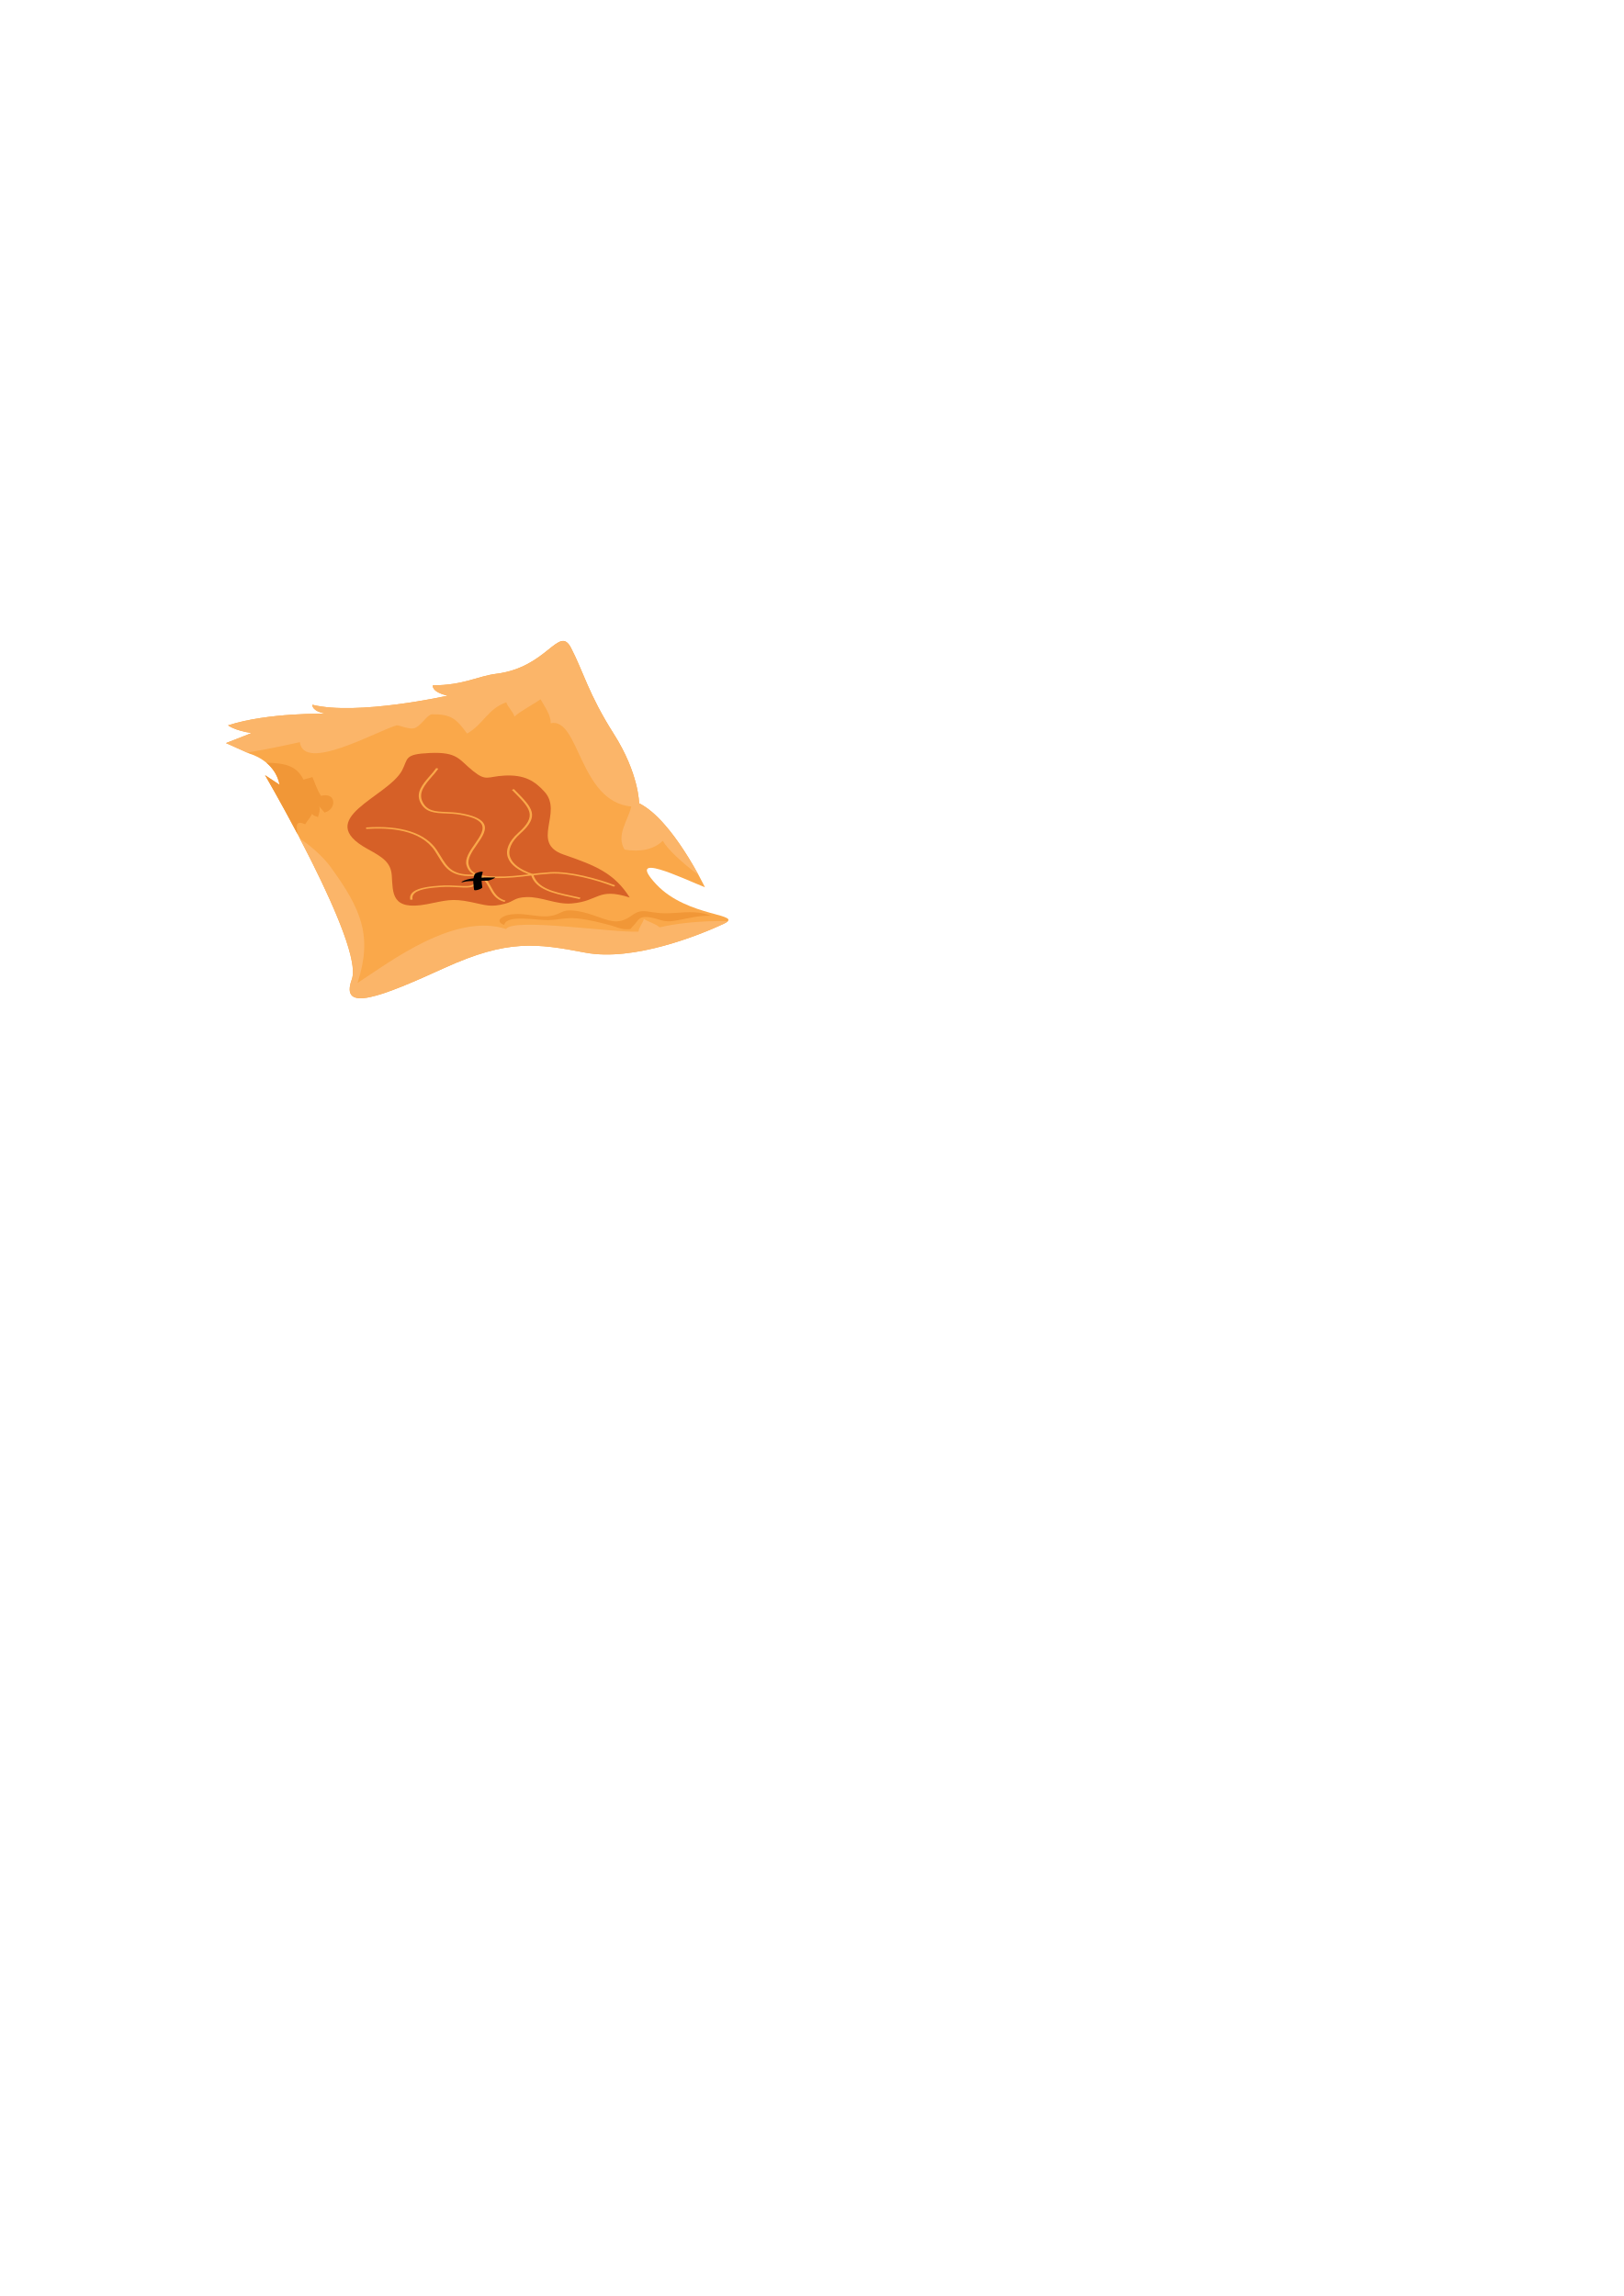
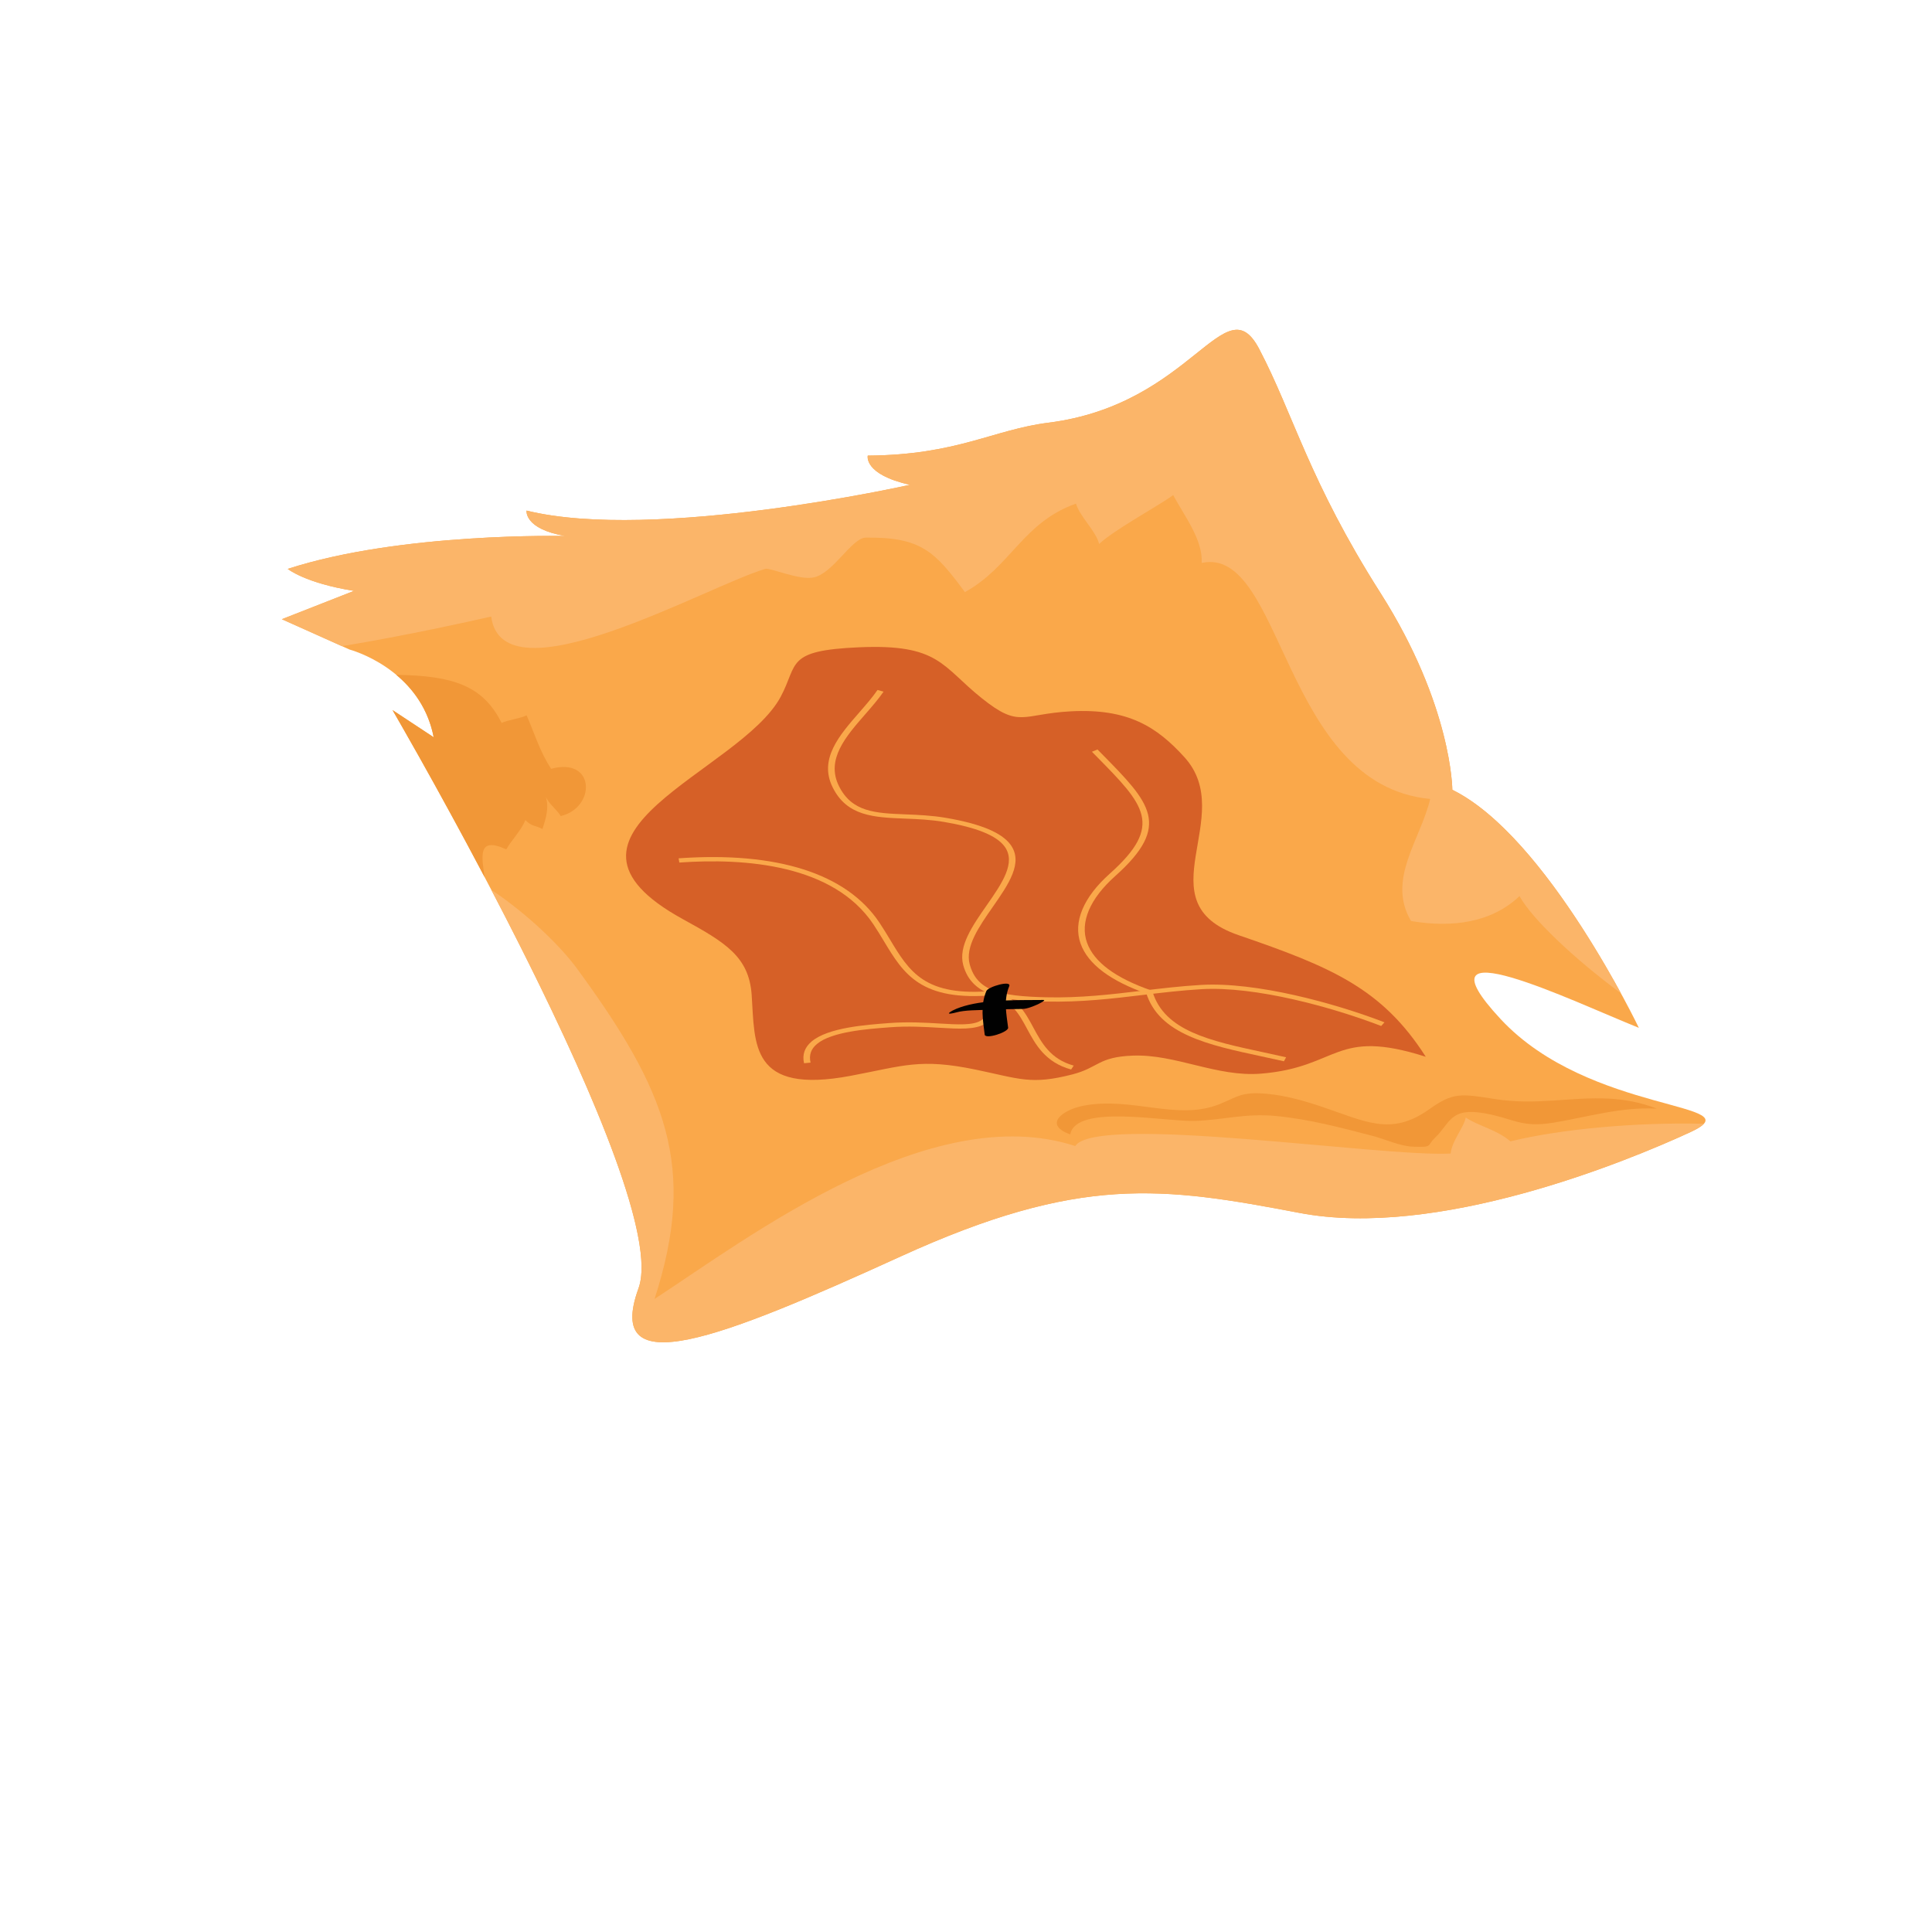
- <svg xmlns="http://www.w3.org/2000/svg" version="1.1" x="0px" y="0px" width="595.28px" height="841.89px" viewBox="0 0 595.28 841.89" enable-background="new 0 0 595.28 841.89" xml:space="preserve">
-   <g id="Capa_2" display="none">
-     <path display="inline" fill-rule="evenodd" clip-rule="evenodd" fill="#80A5C6" d="M278.466,381.265   c0,12.371-10.477,22.399-23.401,22.399H84.845c-12.924,0-23.401-10.028-23.401-22.399V220.289   c0-12.371,10.477-22.399,23.401-22.399h170.219c12.924,0,23.401,10.028,23.401,22.399V381.265z" />
-     <path display="inline" fill-rule="evenodd" clip-rule="evenodd" fill="#CEE8EF" d="M269.141,374.417   c0,11.318-9.577,20.493-21.391,20.493H92.159c-11.814,0-21.391-9.175-21.391-20.493v-147.28c0-11.318,9.577-20.493,21.391-20.493   H247.75c11.814,0,21.391,9.175,21.391,20.493V374.417z" />
+ <svg xmlns="http://www.w3.org/2000/svg" version="1.1" x="0px" y="0px" width="250" height="250" viewBox="0 0 250 250" enable-background="new 0 0 595.28 841.89" xml:space="preserve" id="svg2">
+   <defs id="defs62" />
+   <g id="Capa_2" display="none" style="display:none" transform="translate(0,-591.89)">
+     <path display="inline" d="m 278.466,381.265 c 0,12.371 -10.477,22.399 -23.401,22.399 l -170.22,0 c -12.924,0 -23.401,-10.028 -23.401,-22.399 l 0,-160.976 c 0,-12.371 10.477,-22.399 23.401,-22.399 l 170.219,0 c 12.924,0 23.401,10.028 23.401,22.399 l 0,160.976 z" id="path5" style="clip-rule:evenodd;display:inline;fill:#80a5c6;fill-rule:evenodd" />
+     <path display="inline" d="m 269.141,374.417 c 0,11.318 -9.577,20.493 -21.391,20.493 l -155.591,0 c -11.814,0 -21.391,-9.175 -21.391,-20.493 l 0,-147.28 c 0,-11.318 9.577,-20.493 21.391,-20.493 l 155.591,0 c 11.814,0 21.391,9.175 21.391,20.493 l 0,147.28 z" id="path7" style="clip-rule:evenodd;display:inline;fill:#cee8ef;fill-rule:evenodd" />
  </g>
-   <g id="Capa_1">
-     <g>
-       <path fill="#FAA84A" d="M91.607,276.401c0,0,9.158,2.405,10.888,11.35l-5.328-3.517c0,0,36.37,62.337,31.83,74.824    c-4.539,12.486,10.764,6.433,33.945-4.136c23.18-10.568,33.799-9.012,51.595-5.621c17.796,3.391,42.136-6.552,50.607-10.47    c8.471-3.918-13.056-2.212-24.593-14.618c-11.537-12.405,9.348-2.291,17.891,1.138c0,0-11.864-24.779-24.136-30.804    c0,0-0.022-10.876-9.291-25.459c-9.27-14.581-11.251-23.097-15.695-31.572c-4.444-8.474-8.588,7.176-27.293,9.532    c-7.134,0.898-11.774,4.168-23.364,4.257c0,0-0.582,2.429,5.458,3.777c0,0-33.066,7.418-49.61,3.335c0,0-0.353,2.382,5.022,3.291    c0,0-21.293-0.502-35.927,4.257c0,0,2.263,1.842,8.579,2.844l-9.339,3.665L91.607,276.401z" />
-       <path fill="#FBB569" d="M225.015,269.089c-9.27-14.581-11.251-23.097-15.695-31.572c-4.444-8.474-8.588,7.176-27.293,9.532    c-7.134,0.898-11.774,4.168-23.364,4.257c0,0-0.582,2.429,5.458,3.777c0,0-33.066,7.418-49.61,3.335c0,0-0.353,2.382,5.022,3.291    c0,0-21.293-0.502-35.927,4.257c0,0,2.263,1.842,8.579,2.844l-9.339,3.665l7.78,3.488c8.478-1.399,16.448-3.191,19.311-3.832    c1.466,11.169,28.046-3.999,35.484-6.174c0.6-0.175,4.4,1.517,6.263,1.106c2.542-0.559,4.92-5.125,6.729-5.147    c7.229-0.089,8.979,1.868,12.822,7.052c5.946-3.279,7.492-9.024,14.37-11.449c0.498,1.681,2.575,3.528,2.999,5.217    c2.022-1.887,7.543-4.837,9.578-6.319c1.468,2.721,3.861,5.8,3.692,8.772c10.566-2.257,10.412,28.746,29.57,30.543    c-1.275,5.317-5.647,10.43-2.482,15.795c5.452,0.932,10.512,0.146,14.036-3.224c1.572,2.873,6.962,8.022,13.125,12.578    c-4.046-7.425-12.821-21.915-21.816-26.332C234.306,294.548,234.284,283.672,225.015,269.089z" />
-       <path fill="#FBB569" d="M128.998,359.058c-4.539,12.486,10.764,6.433,33.945-4.136c23.18-10.568,33.799-9.012,51.595-5.621    c17.796,3.391,42.136-6.552,50.607-10.47c0.89-0.412,1.432-0.759,1.706-1.068c-8.955-0.212-18.631,0.713-25.022,2.276    c-1.838-1.56-4.191-1.993-5.793-3.083c-0.207,1.262-1.793,2.992-1.944,4.661c-8.983,0.479-45.841-5.182-48.582-0.971    c-18.695-6.088-42.169,11.763-54.441,19.792c5.584-17.171,1.461-27.03-10.012-42.731c-2.025-2.771-6.126-6.864-11.115-10.23    C119.925,326.568,131.697,351.631,128.998,359.058z" />
-       <path fill="#F19737" d="M111.885,302.256c0.71-1.241,1.98-2.493,2.467-3.796c0.865,0.876,1.206,0.636,2.215,1.16    c0.468-1.427,0.88-2.772,0.424-4.21c0.327,0.89,1.431,1.68,1.947,2.537c4.544-1.086,4.512-7.661-1.246-6.117    c-1.461-2.213-2.17-4.628-3.175-6.921c-0.752,0.402-2.442,0.604-3.236,0.984c-2.416-4.839-6.275-6.107-13.626-6.221    c2.104,1.755,4.119,4.345,4.84,8.077l-5.328-3.517c0,0,5.471,9.378,11.904,21.586    C108.726,303.183,108.121,300.533,111.885,302.256z" />
-       <path fill="#F19737" d="M254.583,334.511c1.993,0.109,4.033,0.46,6.191,1.294c-4.671-0.247-8.897,1.078-13.407,1.82    c-4.178,0.688-5.141-0.55-8.843-1.209c-4.543-0.808-4.45,1.242-6.468,3.169c-1.114,1.063-0.198,1.226-2.827,1.144    c-1.686-0.052-3.685-0.994-5.229-1.395c-4.082-1.059-8.227-2.176-12.612-2.584c-3.85-0.358-6.635,0.5-10.315,0.642    c-3.861,0.147-15.459-2.24-16.211,1.749c-3.558-1.289-0.945-3.182,1.625-3.695c6.283-1.256,12.203,1.981,17.665-0.211    c2.393-0.96,2.846-1.657,6.21-1.344c2.372,0.221,4.771,0.905,6.884,1.611c5.777,1.929,9.08,3.935,14.063,0.39    c3.09-2.199,4.052-2.035,8.523-1.324C245.16,335.415,249.734,334.247,254.583,334.511z" />
-       <path fill="#D66027" d="M147.409,282.487c-5.267,9.864-33.002,17.642-12.671,28.8c5.515,3.027,8.561,4.861,8.903,9.807    c0.436,6.35-0.242,12.931,12.833,10.461c6.873-1.298,8.952-2.292,16.175-0.793c5.663,1.174,7.139,1.997,12.501,0.613    c3.412-0.88,3.293-2.262,7.824-2.43c5.548-0.206,10.859,2.8,16.584,2.333c10.165-0.83,9.457-5.961,21.31-2.185    c-5.655-8.861-12.283-11.638-24.218-15.733c-12.42-4.263-0.061-15.357-7.006-23.025c-3.59-3.963-7.332-6.337-14.725-5.94    c-6.338,0.34-6.57,2.246-11.492-1.689c-5.201-4.156-5.507-7.049-15.867-6.599C147.984,276.522,149.684,278.225,147.409,282.487z" />
-       <g>
-         <g>
-           <path fill="#FAA84A" d="M225.097,325.112c-6.376-2.453-16.292-5.173-23.252-4.763c-2.608,0.153-5.14,0.456-7.591,0.749      c-3.946,0.473-8.029,0.961-12.585,0.85c-5.167-0.126-9.536-0.569-10.655-4.73c-0.652-2.423,1.218-5.108,3.026-7.703      c1.988-2.854,3.865-5.55,2.32-7.638c-1.047-1.415-3.605-2.451-7.82-3.169c-1.749-0.298-3.422-0.366-5.041-0.43      c-4.049-0.162-7.546-0.303-9.396-4.084c-1.782-3.644,0.886-6.701,3.466-9.659c0.831-0.952,1.69-1.936,2.358-2.906l0.779,0.223      c-0.685,0.993-1.554,1.989-2.395,2.953c-2.49,2.854-5.066,5.806-3.396,9.222c1.672,3.422,4.745,3.545,8.636,3.701      c1.582,0.063,3.376,0.135,5.205,0.447c4.473,0.761,7.211,1.895,8.372,3.464c1.715,2.318-0.241,5.127-2.312,8.099      c-1.756,2.52-3.571,5.127-2.963,7.384c0.929,3.452,3.915,4.129,9.847,4.275c4.461,0.108,8.496-0.374,12.398-0.841      c2.468-0.295,5.021-0.601,7.668-0.757c7.164-0.421,17.28,2.345,23.765,4.839L225.097,325.112z" />
+   <g id="Capa_1" transform="translate(-46.3753,-192.349)">
+     <g id="g10">
+       <path d="m 91.607,276.401 c 0,0 9.158,2.405 10.888,11.35 l -5.328,-3.517 c 0,0 36.37,62.337 31.83,74.824 -4.539,12.486 10.764,6.433 33.945,-4.136 23.18,-10.568 33.799,-9.012 51.595,-5.621 17.796,3.391 42.136,-6.552 50.607,-10.47 8.471,-3.918 -13.056,-2.212 -24.593,-14.618 -11.537,-12.405 9.348,-2.291 17.891,1.138 0,0 -11.864,-24.779 -24.136,-30.804 0,0 -0.022,-10.876 -9.291,-25.459 -9.27,-14.581 -11.251,-23.097 -15.695,-31.572 -4.444,-8.474 -8.588,7.176 -27.293,9.532 -7.134,0.898 -11.774,4.168 -23.364,4.257 0,0 -0.582,2.429 5.458,3.777 0,0 -33.066,7.418 -49.61,3.335 0,0 -0.353,2.382 5.022,3.291 0,0 -21.293,-0.502 -35.927,4.257 0,0 2.263,1.842 8.579,2.844 l -9.339,3.665 8.761,3.927 z" id="path12" style="fill:#faa84a" />
+       <path d="m 225.015,269.089 c -9.27,-14.581 -11.251,-23.097 -15.695,-31.572 -4.444,-8.474 -8.588,7.176 -27.293,9.532 -7.134,0.898 -11.774,4.168 -23.364,4.257 0,0 -0.582,2.429 5.458,3.777 0,0 -33.066,7.418 -49.61,3.335 0,0 -0.353,2.382 5.022,3.291 0,0 -21.293,-0.502 -35.927,4.257 0,0 2.263,1.842 8.579,2.844 l -9.339,3.665 7.78,3.488 c 8.478,-1.399 16.448,-3.191 19.311,-3.832 1.466,11.169 28.046,-3.999 35.484,-6.174 0.6,-0.175 4.4,1.517 6.263,1.106 2.542,-0.559 4.92,-5.125 6.729,-5.147 7.229,-0.089 8.979,1.868 12.822,7.052 5.946,-3.279 7.492,-9.024 14.37,-11.449 0.498,1.681 2.575,3.528 2.999,5.217 2.022,-1.887 7.543,-4.837 9.578,-6.319 1.468,2.721 3.861,5.8 3.692,8.772 10.566,-2.257 10.412,28.746 29.57,30.543 -1.275,5.317 -5.647,10.43 -2.482,15.795 5.452,0.932 10.512,0.146 14.036,-3.224 1.572,2.873 6.962,8.022 13.125,12.578 -4.046,-7.425 -12.821,-21.915 -21.816,-26.332 -10e-4,-10e-4 -0.023,-10.877 -9.292,-25.46 z" id="path14" style="fill:#fbb569" />
+       <path d="m 128.998,359.058 c -4.539,12.486 10.764,6.433 33.945,-4.136 23.18,-10.568 33.799,-9.012 51.595,-5.621 17.796,3.391 42.136,-6.552 50.607,-10.47 0.89,-0.412 1.432,-0.759 1.706,-1.068 -8.955,-0.212 -18.631,0.713 -25.022,2.276 -1.838,-1.56 -4.191,-1.993 -5.793,-3.083 -0.207,1.262 -1.793,2.992 -1.944,4.661 -8.983,0.479 -45.841,-5.182 -48.582,-0.971 -18.695,-6.088 -42.169,11.763 -54.441,19.792 5.584,-17.171 1.461,-27.03 -10.012,-42.731 -2.025,-2.771 -6.126,-6.864 -11.115,-10.23 9.983,19.091 21.755,44.154 19.056,51.581 z" id="path16" style="fill:#fbb569" />
+       <path d="m 111.885,302.256 c 0.71,-1.241 1.98,-2.493 2.467,-3.796 0.865,0.876 1.206,0.636 2.215,1.16 0.468,-1.427 0.88,-2.772 0.424,-4.21 0.327,0.89 1.431,1.68 1.947,2.537 4.544,-1.086 4.512,-7.661 -1.246,-6.117 -1.461,-2.213 -2.17,-4.628 -3.175,-6.921 -0.752,0.402 -2.442,0.604 -3.236,0.984 -2.416,-4.839 -6.275,-6.107 -13.626,-6.221 2.104,1.755 4.119,4.345 4.84,8.077 l -5.328,-3.517 c 0,0 5.471,9.378 11.904,21.586 -0.345,-2.635 -0.95,-5.285 2.814,-3.562 z" id="path18" style="fill:#f19737" />
+       <path d="m 254.583,334.511 c 1.993,0.109 4.033,0.46 6.191,1.294 -4.671,-0.247 -8.897,1.078 -13.407,1.82 -4.178,0.688 -5.141,-0.55 -8.843,-1.209 -4.543,-0.808 -4.45,1.242 -6.468,3.169 -1.114,1.063 -0.198,1.226 -2.827,1.144 -1.686,-0.052 -3.685,-0.994 -5.229,-1.395 -4.082,-1.059 -8.227,-2.176 -12.612,-2.584 -3.85,-0.358 -6.635,0.5 -10.315,0.642 -3.861,0.147 -15.459,-2.24 -16.211,1.749 -3.558,-1.289 -0.945,-3.182 1.625,-3.695 6.283,-1.256 12.203,1.981 17.665,-0.211 2.393,-0.96 2.846,-1.657 6.21,-1.344 2.372,0.221 4.771,0.905 6.884,1.611 5.777,1.929 9.08,3.935 14.063,0.39 3.09,-2.199 4.052,-2.035 8.523,-1.324 5.328,0.847 9.902,-0.321 14.751,-0.057 z" id="path20" style="fill:#f19737" />
+       <path d="m 147.409,282.487 c -5.267,9.864 -33.002,17.642 -12.671,28.8 5.515,3.027 8.561,4.861 8.903,9.807 0.436,6.35 -0.242,12.931 12.833,10.461 6.873,-1.298 8.952,-2.292 16.175,-0.793 5.663,1.174 7.139,1.997 12.501,0.613 3.412,-0.88 3.293,-2.262 7.824,-2.43 5.548,-0.206 10.859,2.8 16.584,2.333 10.165,-0.83 9.457,-5.961 21.31,-2.185 -5.655,-8.861 -12.283,-11.638 -24.218,-15.733 -12.42,-4.263 -0.061,-15.357 -7.006,-23.025 -3.59,-3.963 -7.332,-6.337 -14.725,-5.94 -6.338,0.34 -6.57,2.246 -11.492,-1.689 -5.201,-4.156 -5.507,-7.049 -15.867,-6.599 -9.576,0.415 -7.876,2.118 -10.151,6.38 z" id="path22" style="fill:#d66027" />
+       <g id="g24">
+         <g id="g26">
+           <path d="m 225.097,325.112 c -6.376,-2.453 -16.292,-5.173 -23.252,-4.763 -2.608,0.153 -5.14,0.456 -7.591,0.749 -3.946,0.473 -8.029,0.961 -12.585,0.85 -5.167,-0.126 -9.536,-0.569 -10.655,-4.73 -0.652,-2.423 1.218,-5.108 3.026,-7.703 1.988,-2.854 3.865,-5.55 2.32,-7.638 -1.047,-1.415 -3.605,-2.451 -7.82,-3.169 -1.749,-0.298 -3.422,-0.366 -5.041,-0.43 -4.049,-0.162 -7.546,-0.303 -9.396,-4.084 -1.782,-3.644 0.886,-6.701 3.466,-9.659 0.831,-0.952 1.69,-1.936 2.358,-2.906 l 0.779,0.223 c -0.685,0.993 -1.554,1.989 -2.395,2.953 -2.49,2.854 -5.066,5.806 -3.396,9.222 1.672,3.422 4.745,3.545 8.636,3.701 1.582,0.063 3.376,0.135 5.205,0.447 4.473,0.761 7.211,1.895 8.372,3.464 1.715,2.318 -0.241,5.127 -2.312,8.099 -1.756,2.52 -3.571,5.127 -2.963,7.384 0.929,3.452 3.915,4.129 9.847,4.275 4.461,0.108 8.496,-0.374 12.398,-0.841 2.468,-0.295 5.021,-0.601 7.668,-0.757 7.164,-0.421 17.28,2.345 23.765,4.839 l -0.434,0.474 z" id="path28" style="fill:#faa84a" />
        </g>
-         <g>
-           <path fill="#FAA84A" d="M175.038,321.11c-9.555,0.875-11.754-2.775-14.3-7.001c-0.43-0.714-0.876-1.452-1.368-2.185      c-5.16-7.684-16.492-8.571-25.09-7.961l-0.094-0.548c12.738-0.901,21.718,1.965,25.966,8.291      c0.498,0.743,0.947,1.486,1.38,2.204c2.514,4.174,4.5,7.469,13.385,6.656L175.038,321.11z" />
+         <g id="g30">
+           <path d="m 175.038,321.11 c -9.555,0.875 -11.754,-2.775 -14.3,-7.001 -0.43,-0.714 -0.876,-1.452 -1.368,-2.185 -5.16,-7.684 -16.492,-8.571 -25.09,-7.961 l -0.094,-0.548 c 12.738,-0.901 21.718,1.965 25.966,8.291 0.498,0.743 0.947,1.486 1.38,2.204 2.514,4.174 4.5,7.469 13.385,6.656 l 0.121,0.544 z" id="path32" style="fill:#faa84a" />
        </g>
-         <g>
-           <path fill="#FAA84A" d="M194.895,320.977c-4.821-1.674-7.747-3.87-8.693-6.529c-0.988-2.779,0.355-5.993,3.783-9.051      c7.036-6.278,4.468-8.885-1.736-15.183l-0.579-0.588l0.72-0.294l0.578,0.587c6.236,6.331,9.083,9.22,1.708,15.8      c-3.281,2.928-4.575,5.984-3.642,8.606c0.888,2.498,3.669,4.573,8.265,6.168L194.895,320.977z" />
+         <g id="g34">
+           <path d="m 194.895,320.977 c -4.821,-1.674 -7.747,-3.87 -8.693,-6.529 -0.988,-2.779 0.355,-5.993 3.783,-9.051 7.036,-6.278 4.468,-8.885 -1.736,-15.183 l -0.579,-0.588 0.72,-0.294 0.578,0.587 c 6.236,6.331 9.083,9.22 1.708,15.8 -3.281,2.928 -4.575,5.984 -3.642,8.606 0.888,2.498 3.669,4.573 8.265,6.168 l -0.404,0.484 z" id="path36" style="fill:#faa84a" />
        </g>
-         <g>
-           <path fill="#FAA84A" d="M151.26,329.852l-0.844,0.079c-0.25-1.112,0.083-2.062,0.989-2.822c2.132-1.786,6.909-2.143,10.07-2.378      c2.406-0.18,4.564-0.053,6.468,0.06c2.413,0.142,4.321,0.254,5.36-0.387c0.855-0.527,1.194-1.578,1.069-3.305l0.852-0.025      c0.137,1.897-0.286,3.082-1.332,3.727c-1.321,0.815-3.397,0.692-6.025,0.537c-1.863-0.109-3.974-0.234-6.293-0.062      c-3.018,0.225-7.58,0.565-9.491,2.169C151.31,328.09,151.041,328.878,151.26,329.852z" />
+         <g id="g38">
+           <path d="m 151.26,329.852 -0.844,0.079 c -0.25,-1.112 0.083,-2.062 0.989,-2.822 2.132,-1.786 6.909,-2.143 10.07,-2.378 2.406,-0.18 4.564,-0.053 6.468,0.06 2.413,0.142 4.321,0.254 5.36,-0.387 0.855,-0.527 1.194,-1.578 1.069,-3.305 l 0.852,-0.025 c 0.137,1.897 -0.286,3.082 -1.332,3.727 -1.321,0.815 -3.397,0.692 -6.025,0.537 -1.863,-0.109 -3.974,-0.234 -6.293,-0.062 -3.018,0.225 -7.58,0.565 -9.491,2.169 -0.773,0.645 -1.042,1.433 -0.823,2.407 z" id="path40" style="fill:#faa84a" />
        </g>
-         <g>
-           <path fill="#FAA84A" d="M184.978,330.743c-3.362-0.931-4.606-3.235-5.702-5.268c-1.04-1.925-2.021-3.744-4.574-4.122l0.19-0.537      c3.012,0.447,4.069,2.405,5.188,4.478c1.09,2.02,2.217,4.108,5.234,4.944L184.978,330.743z" />
+         <g id="g42">
+           <path d="m 184.978,330.743 c -3.362,-0.931 -4.606,-3.235 -5.702,-5.268 -1.04,-1.925 -2.021,-3.744 -4.574,-4.122 l 0.19,-0.537 c 3.012,0.447 4.069,2.405 5.188,4.478 1.09,2.02 2.217,4.108 5.234,4.944 l -0.336,0.505 z" id="path44" style="fill:#faa84a" />
        </g>
-         <g>
-           <path fill="#FAA84A" d="M212.515,329.678c-0.974-0.222-1.944-0.43-2.9-0.635c-6.835-1.467-13.29-2.852-14.936-8.254l0.836-0.107      c1.551,5.088,7.492,6.363,14.369,7.839c0.961,0.207,1.936,0.416,2.915,0.64L212.515,329.678z" />
+         <g id="g46">
+           <path d="m 212.515,329.678 c -0.974,-0.222 -1.944,-0.43 -2.9,-0.635 -6.835,-1.467 -13.29,-2.852 -14.936,-8.254 l 0.836,-0.107 c 1.551,5.088 7.492,6.363 14.369,7.839 0.961,0.207 1.936,0.416 2.915,0.64 l -0.284,0.517 z" id="path48" style="fill:#faa84a" />
        </g>
      </g>
-       <g>
-         <g>
-           <path fill="#010101" d="M170.083,323.363c1.128-0.325,2.898-0.294,4.042-0.345c1.533-0.068,3.051-0.09,4.567-0.113      c0.614-0.008,1.454-0.37,1.928-0.577c0.075-0.033,1.258-0.591,0.744-0.584c-3.093,0.045-7.085-0.112-10.195,0.782      c-0.664,0.192-1.472,0.493-1.899,0.82C168.838,323.679,169.868,323.425,170.083,323.363L170.083,323.363z" />
+       <g id="g50">
+         <g id="g52">
+           <path d="m 170.083,323.363 c 1.128,-0.325 2.898,-0.294 4.042,-0.345 1.533,-0.068 3.051,-0.09 4.567,-0.113 0.614,-0.008 1.454,-0.37 1.928,-0.577 0.075,-0.033 1.258,-0.591 0.744,-0.584 -3.093,0.045 -7.085,-0.112 -10.195,0.782 -0.664,0.192 -1.472,0.493 -1.899,0.82 -0.432,0.333 0.598,0.079 0.813,0.017 l 0,0 z" id="path54" style="fill:#010101" />
        </g>
-         <g>
-           <path fill="#010101" d="M174.009,320.59c-0.806,1.931-0.434,3.804-0.214,5.636c0.079,0.653,3.101-0.32,3.031-0.899      c-0.209-1.736-0.621-3.533,0.143-5.363C177.308,319.151,174.248,320.015,174.009,320.59L174.009,320.59z" />
+         <g id="g56">
+           <path d="m 174.009,320.59 c -0.806,1.931 -0.434,3.804 -0.214,5.636 0.079,0.653 3.101,-0.32 3.031,-0.899 -0.209,-1.736 -0.621,-3.533 0.143,-5.363 0.339,-0.813 -2.721,0.051 -2.96,0.626 l 0,0 z" id="path58" style="fill:#010101" />
        </g>
      </g>
    </g>
  </g>
</svg>
